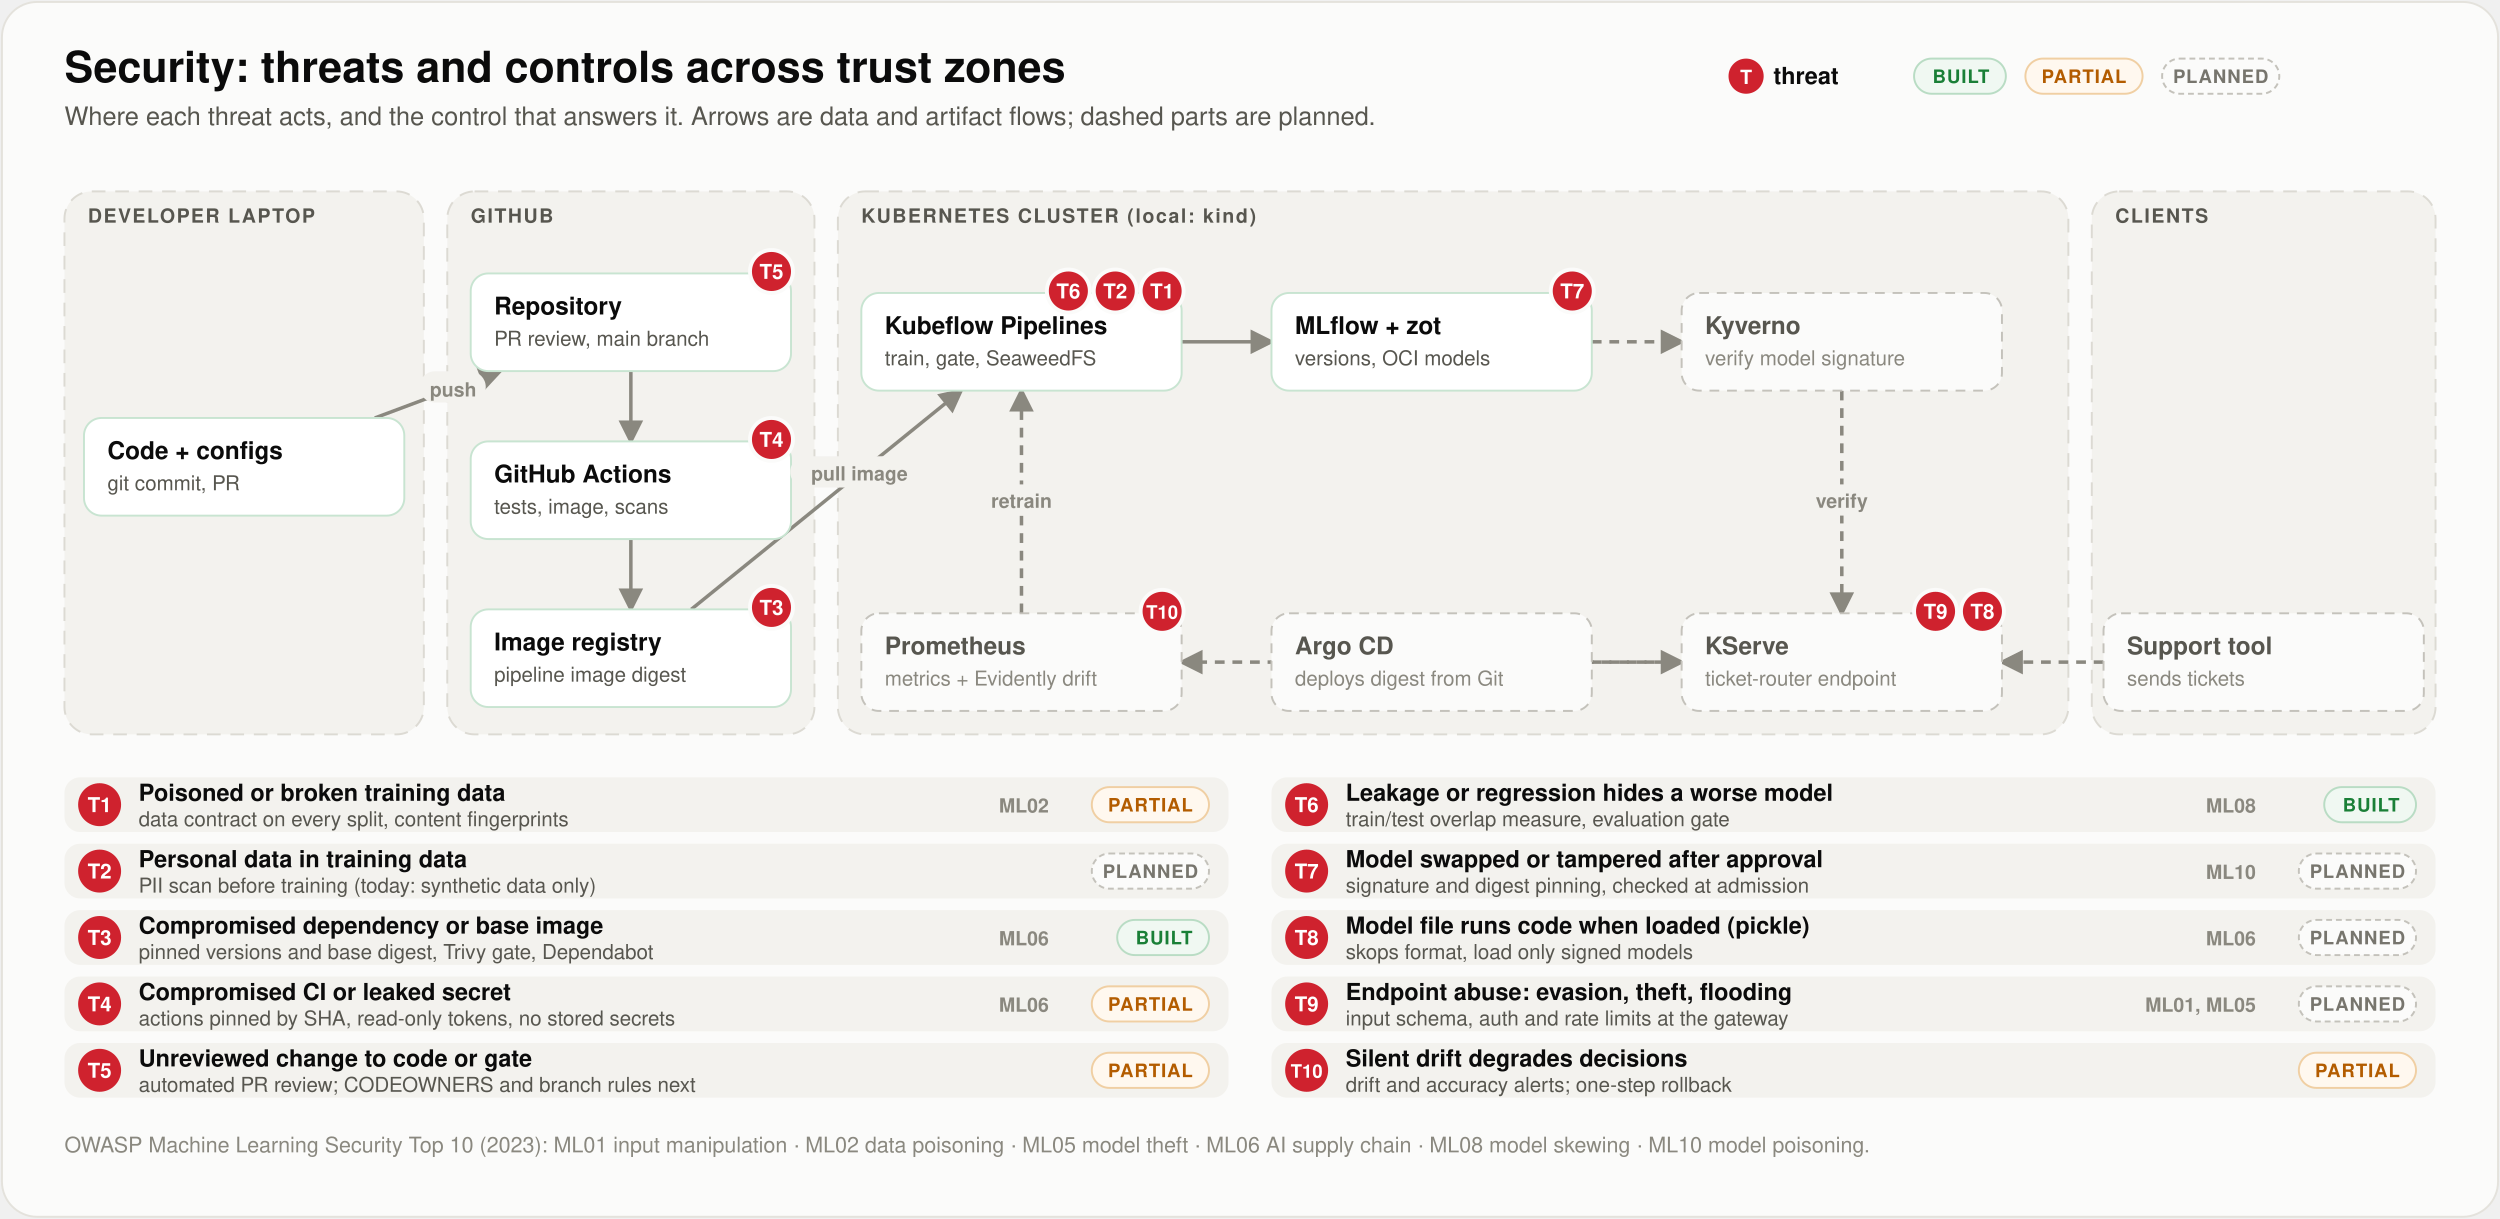
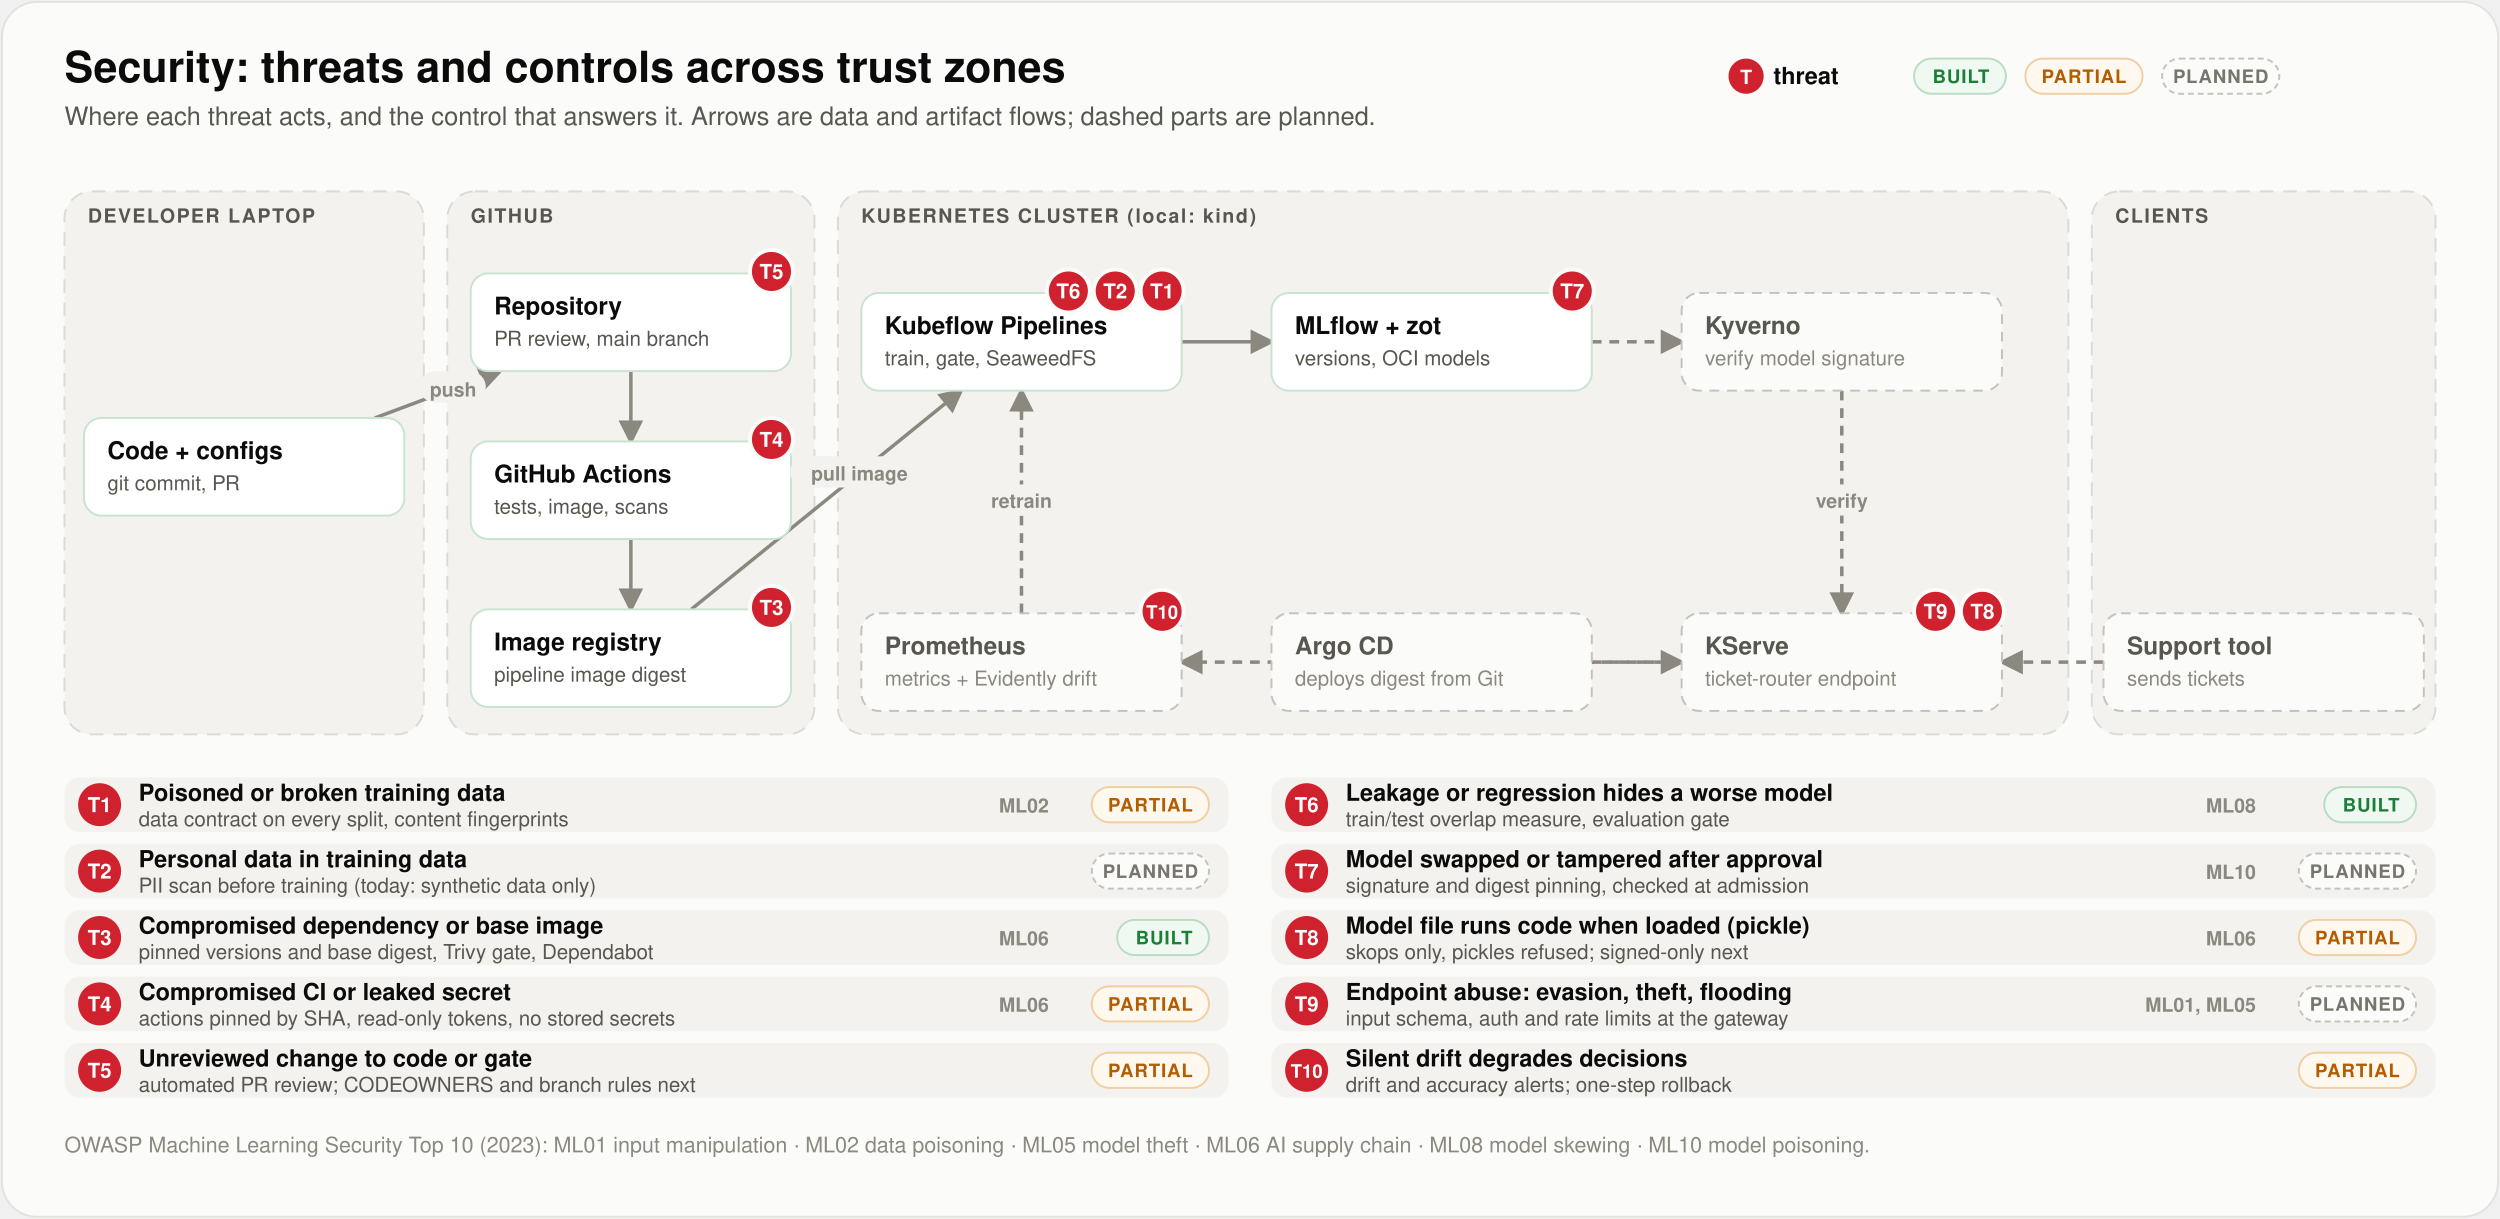
<svg xmlns="http://www.w3.org/2000/svg" width="1280" height="624" viewBox="0 0 1280 624" role="img" aria-labelledby="title desc" font-family="-apple-system, BlinkMacSystemFont, 'Segoe UI', Helvetica, Arial, sans-serif">
  <defs>
    <marker id="arrow" viewBox="0 0 10 10" refX="8.5" refY="5" markerWidth="7" markerHeight="7" orient="auto-start-reverse">
      <path d="M0 0 L10 5 L0 10 z" fill="#8a887f" />
    </marker>
  </defs>
  <rect x="1" y="1" width="1278" height="622" rx="18" fill="#fbfbfa" stroke="#e4e2dc" />
  <text x="33" y="42" font-size="22" font-weight="700" fill="#0b0b0b" text-anchor="start">Security: threats and controls across trust zones</text>
  <text x="33" y="64" font-size="13" font-weight="400" fill="#57564f" text-anchor="start">Where each threat acts, and the control that answers it. Arrows are data and artifact flows; dashed parts are planned.</text>
  <rect x="980" y="30" width="47" height="18" rx="9" fill="#f0f8f2" stroke="#b9dcc4" />
  <text x="1004" y="42.5" font-size="9.5" font-weight="700" fill="#1a7f37" text-anchor="middle" letter-spacing="0.5">BUILT</text>
  <rect x="1037" y="30" width="60" height="18" rx="9" fill="#fff8ef" stroke="#f0cfa3" />
  <text x="1067" y="42.5" font-size="9.5" font-weight="700" fill="#b35c00" text-anchor="middle" letter-spacing="0.5">PARTIAL</text>
  <rect x="1107" y="30" width="60" height="18" rx="9" fill="#fbfbfa" stroke="#c4c2bb" stroke-dasharray="3 2" />
  <text x="1137" y="42.5" font-size="9.5" font-weight="700" fill="#77756d" text-anchor="middle" letter-spacing="0.5">PLANNED</text>
  <circle cx="894" cy="39" r="9" fill="#cf222e" />
  <text x="894" y="43" font-size="10" font-weight="700" fill="#ffffff" text-anchor="middle">T</text>
  <text x="908" y="43" font-size="12" font-weight="600" fill="#0b0b0b" text-anchor="start">threat</text>
  <rect x="33" y="98" width="184" height="278" rx="14" fill="#f3f2ee" stroke="#dcdad3" stroke-dasharray="7 5" />
  <text x="45" y="114" font-size="10" font-weight="700" fill="#57564f" text-anchor="start" letter-spacing="0.8">DEVELOPER LAPTOP</text>
  <rect x="229" y="98" width="188" height="278" rx="14" fill="#f3f2ee" stroke="#dcdad3" stroke-dasharray="7 5" />
  <text x="241" y="114" font-size="10" font-weight="700" fill="#57564f" text-anchor="start" letter-spacing="0.8">GITHUB</text>
  <rect x="429" y="98" width="630" height="278" rx="14" fill="#f3f2ee" stroke="#dcdad3" stroke-dasharray="7 5" />
  <text x="441" y="114" font-size="10" font-weight="700" fill="#57564f" text-anchor="start" letter-spacing="0.8">KUBERNETES CLUSTER  (local: kind)</text>
  <rect x="1071" y="98" width="176" height="278" rx="14" fill="#f3f2ee" stroke="#dcdad3" stroke-dasharray="7 5" />
  <text x="1083" y="114" font-size="10" font-weight="700" fill="#57564f" text-anchor="start" letter-spacing="0.8">CLIENTS</text>
  <line x1="191.9" y1="214.0" x2="256.1" y2="190.0" stroke="#8a887f" stroke-width="1.8" marker-end="url(#arrow)" />
  <line x1="323.0" y1="190.0" x2="323.0" y2="226.0" stroke="#8a887f" stroke-width="1.8" marker-end="url(#arrow)" />
  <line x1="323.0" y1="276.0" x2="323.0" y2="312.0" stroke="#8a887f" stroke-width="1.8" marker-end="url(#arrow)" />
  <line x1="353.9" y1="312.0" x2="492.1" y2="200.0" stroke="#8a887f" stroke-width="1.8" marker-end="url(#arrow)" />
  <line x1="605.0" y1="175.0" x2="651.0" y2="175.0" stroke="#8a887f" stroke-width="1.8" marker-end="url(#arrow)" />
  <line x1="815.0" y1="175.0" x2="861.0" y2="175.0" stroke="#8a887f" stroke-width="1.8" stroke-dasharray="5 4" marker-end="url(#arrow)" />
  <line x1="815.0" y1="339.0" x2="861.0" y2="339.0" stroke="#8a887f" stroke-width="1.8" stroke-dasharray="5 4" marker-end="url(#arrow)" />
  <line x1="943.0" y1="200.0" x2="943.0" y2="314.0" stroke="#8a887f" stroke-width="1.8" stroke-dasharray="5 4" marker-end="url(#arrow)" />
  <line x1="1077.0" y1="339.0" x2="1025.0" y2="339.0" stroke="#8a887f" stroke-width="1.8" stroke-dasharray="5 4" marker-end="url(#arrow)" />
  <line x1="861.0" y1="339.0" x2="605.0" y2="339.0" stroke="#8a887f" stroke-width="1.8" stroke-dasharray="5 4" marker-end="url(#arrow)" />
  <line x1="523.0" y1="314.0" x2="523.0" y2="200.0" stroke="#8a887f" stroke-width="1.8" stroke-dasharray="5 4" marker-end="url(#arrow)" />
  <rect x="43" y="214" width="164" height="50" rx="9" fill="#ffffff" stroke="#c8e4d1" />
  <text x="55" y="235" font-size="12.5" font-weight="600" fill="#0b0b0b" text-anchor="start">Code + configs</text>
  <text x="55" y="251" font-size="10.5" font-weight="400" fill="#57564f" text-anchor="start">git commit, PR</text>
  <rect x="241" y="140" width="164" height="50" rx="9" fill="#ffffff" stroke="#c8e4d1" />
  <text x="253" y="161" font-size="12.5" font-weight="600" fill="#0b0b0b" text-anchor="start">Repository</text>
  <text x="253" y="177" font-size="10.5" font-weight="400" fill="#57564f" text-anchor="start">PR review, main branch</text>
  <rect x="241" y="226" width="164" height="50" rx="9" fill="#ffffff" stroke="#c8e4d1" />
  <text x="253" y="247" font-size="12.5" font-weight="600" fill="#0b0b0b" text-anchor="start">GitHub Actions</text>
  <text x="253" y="263" font-size="10.5" font-weight="400" fill="#57564f" text-anchor="start">tests, image, scans</text>
  <rect x="241" y="312" width="164" height="50" rx="9" fill="#ffffff" stroke="#c8e4d1" />
  <text x="253" y="333" font-size="12.5" font-weight="600" fill="#0b0b0b" text-anchor="start">Image registry</text>
  <text x="253" y="349" font-size="10.5" font-weight="400" fill="#57564f" text-anchor="start">pipeline image digest</text>
  <rect x="441" y="150" width="164" height="50" rx="9" fill="#ffffff" stroke="#c8e4d1" />
  <text x="453" y="171" font-size="12.5" font-weight="600" fill="#0b0b0b" text-anchor="start">Kubeflow Pipelines</text>
  <text x="453" y="187" font-size="10.5" font-weight="400" fill="#57564f" text-anchor="start">train, gate, SeaweedFS</text>
  <rect x="651" y="150" width="164" height="50" rx="9" fill="#ffffff" stroke="#c8e4d1" />
  <text x="663" y="171" font-size="12.5" font-weight="600" fill="#0b0b0b" text-anchor="start">MLflow + zot</text>
  <text x="663" y="187" font-size="10.5" font-weight="400" fill="#57564f" text-anchor="start">versions, OCI models</text>
  <rect x="861" y="150" width="164" height="50" rx="9" fill="#fbfbfa" stroke="#c4c2bb" stroke-dasharray="5 4" />
  <text x="873" y="171" font-size="12.5" font-weight="600" fill="#57564f" text-anchor="start">Kyverno</text>
  <text x="873" y="187" font-size="10.5" font-weight="400" fill="#8a887f" text-anchor="start">verify model signature</text>
  <rect x="441" y="314" width="164" height="50" rx="9" fill="#fbfbfa" stroke="#c4c2bb" stroke-dasharray="5 4" />
  <text x="453" y="335" font-size="12.5" font-weight="600" fill="#57564f" text-anchor="start">Prometheus</text>
  <text x="453" y="351" font-size="10.5" font-weight="400" fill="#8a887f" text-anchor="start">metrics + Evidently drift</text>
  <rect x="651" y="314" width="164" height="50" rx="9" fill="#fbfbfa" stroke="#c4c2bb" stroke-dasharray="5 4" />
  <text x="663" y="335" font-size="12.5" font-weight="600" fill="#57564f" text-anchor="start">Argo CD</text>
  <text x="663" y="351" font-size="10.5" font-weight="400" fill="#8a887f" text-anchor="start">deploys digest from Git</text>
  <rect x="861" y="314" width="164" height="50" rx="9" fill="#fbfbfa" stroke="#c4c2bb" stroke-dasharray="5 4" />
  <text x="873" y="335" font-size="12.5" font-weight="600" fill="#57564f" text-anchor="start">KServe</text>
  <text x="873" y="351" font-size="10.5" font-weight="400" fill="#8a887f" text-anchor="start">ticket-router endpoint</text>
  <rect x="1077" y="314" width="164" height="50" rx="9" fill="#fbfbfa" stroke="#c4c2bb" stroke-dasharray="5 4" />
  <text x="1089" y="335" font-size="12.5" font-weight="600" fill="#57564f" text-anchor="start">Support tool</text>
  <text x="1089" y="351" font-size="10.5" font-weight="400" fill="#8a887f" text-anchor="start">sends tickets</text>
  <rect x="214.7" y="190.1" width="34" height="16" rx="8" fill="#f3f2ee" />
  <text x="232" y="203" font-size="10" font-weight="600" fill="#8a887f" text-anchor="middle">push</text>
  <rect x="404.6" y="233.6" width="70" height="16" rx="8" fill="#f3f2ee" />
  <text x="440" y="246" font-size="10" font-weight="600" fill="#8a887f" text-anchor="middle">pull image</text>
  <rect x="920.0" y="248.0" width="46" height="16" rx="8" fill="#f3f2ee" />
  <text x="943" y="260" font-size="10" font-weight="600" fill="#8a887f" text-anchor="middle">verify</text>
  <rect x="497.0" y="248.0" width="52" height="16" rx="8" fill="#f3f2ee" />
  <text x="523" y="260" font-size="10" font-weight="600" fill="#8a887f" text-anchor="middle">retrain</text>
  <circle cx="595" cy="149" r="11" fill="#cf222e" stroke="#fbfbfa" stroke-width="2" />
  <text x="595" y="152.8" font-size="10.5" font-weight="700" fill="#ffffff" text-anchor="middle">T1</text>
  <circle cx="571" cy="149" r="11" fill="#cf222e" stroke="#fbfbfa" stroke-width="2" />
  <text x="571" y="152.8" font-size="10.5" font-weight="700" fill="#ffffff" text-anchor="middle">T2</text>
  <circle cx="395" cy="311" r="11" fill="#cf222e" stroke="#fbfbfa" stroke-width="2" />
  <text x="395" y="314.8" font-size="10.5" font-weight="700" fill="#ffffff" text-anchor="middle">T3</text>
  <circle cx="395" cy="225" r="11" fill="#cf222e" stroke="#fbfbfa" stroke-width="2" />
  <text x="395" y="228.8" font-size="10.5" font-weight="700" fill="#ffffff" text-anchor="middle">T4</text>
  <circle cx="395" cy="139" r="11" fill="#cf222e" stroke="#fbfbfa" stroke-width="2" />
  <text x="395" y="142.8" font-size="10.5" font-weight="700" fill="#ffffff" text-anchor="middle">T5</text>
  <circle cx="547" cy="149" r="11" fill="#cf222e" stroke="#fbfbfa" stroke-width="2" />
  <text x="547" y="152.8" font-size="10.5" font-weight="700" fill="#ffffff" text-anchor="middle">T6</text>
  <circle cx="805" cy="149" r="11" fill="#cf222e" stroke="#fbfbfa" stroke-width="2" />
  <text x="805" y="152.8" font-size="10.5" font-weight="700" fill="#ffffff" text-anchor="middle">T7</text>
  <circle cx="1015" cy="313" r="11" fill="#cf222e" stroke="#fbfbfa" stroke-width="2" />
  <text x="1015" y="316.8" font-size="10.5" font-weight="700" fill="#ffffff" text-anchor="middle">T8</text>
  <circle cx="991" cy="313" r="11" fill="#cf222e" stroke="#fbfbfa" stroke-width="2" />
  <text x="991" y="316.8" font-size="10.5" font-weight="700" fill="#ffffff" text-anchor="middle">T9</text>
  <circle cx="595" cy="313" r="11" fill="#cf222e" stroke="#fbfbfa" stroke-width="2" />
  <text x="595" y="316.8" font-size="9.5" font-weight="700" fill="#ffffff" text-anchor="middle">T10</text>
  <rect x="33" y="398" width="596" height="28" rx="8" fill="#f3f2ee" />
  <circle cx="51" cy="412" r="11" fill="#cf222e" />
  <text x="51" y="415.8" font-size="10.5" font-weight="700" fill="#ffffff" text-anchor="middle">T1</text>
  <text x="71" y="410" font-size="12" font-weight="650" fill="#0b0b0b" text-anchor="start">Poisoned or broken training data</text>
  <text x="71" y="423" font-size="10.5" font-weight="400" fill="#57564f" text-anchor="start">data contract on every split, content fingerprints</text>
  <text x="537" y="416" font-size="10" font-weight="600" fill="#8a887f" text-anchor="end">ML02</text>
  <rect x="559" y="403" width="60" height="18" rx="9" fill="#fff8ef" stroke="#f0cfa3" />
  <text x="589" y="415.5" font-size="9.5" font-weight="700" fill="#b35c00" text-anchor="middle" letter-spacing="0.5">PARTIAL</text>
  <rect x="33" y="432" width="596" height="28" rx="8" fill="#f3f2ee" />
  <circle cx="51" cy="446" r="11" fill="#cf222e" />
  <text x="51" y="449.8" font-size="10.5" font-weight="700" fill="#ffffff" text-anchor="middle">T2</text>
  <text x="71" y="444" font-size="12" font-weight="650" fill="#0b0b0b" text-anchor="start">Personal data in training data</text>
  <text x="71" y="457" font-size="10.5" font-weight="400" fill="#57564f" text-anchor="start">PII scan before training (today: synthetic data only)</text>
  <text x="537" y="450" font-size="10" font-weight="600" fill="#8a887f" text-anchor="end" />
  <rect x="559" y="437" width="60" height="18" rx="9" fill="#fbfbfa" stroke="#c4c2bb" stroke-dasharray="3 2" />
  <text x="589" y="449.5" font-size="9.5" font-weight="700" fill="#77756d" text-anchor="middle" letter-spacing="0.5">PLANNED</text>
  <rect x="33" y="466" width="596" height="28" rx="8" fill="#f3f2ee" />
  <circle cx="51" cy="480" r="11" fill="#cf222e" />
  <text x="51" y="483.8" font-size="10.5" font-weight="700" fill="#ffffff" text-anchor="middle">T3</text>
  <text x="71" y="478" font-size="12" font-weight="650" fill="#0b0b0b" text-anchor="start">Compromised dependency or base image</text>
  <text x="71" y="491" font-size="10.5" font-weight="400" fill="#57564f" text-anchor="start">pinned versions and base digest, Trivy gate, Dependabot</text>
  <text x="537" y="484" font-size="10" font-weight="600" fill="#8a887f" text-anchor="end">ML06</text>
  <rect x="572" y="471" width="47" height="18" rx="9" fill="#f0f8f2" stroke="#b9dcc4" />
  <text x="596" y="483.5" font-size="9.5" font-weight="700" fill="#1a7f37" text-anchor="middle" letter-spacing="0.5">BUILT</text>
  <rect x="33" y="500" width="596" height="28" rx="8" fill="#f3f2ee" />
  <circle cx="51" cy="514" r="11" fill="#cf222e" />
  <text x="51" y="517.8" font-size="10.5" font-weight="700" fill="#ffffff" text-anchor="middle">T4</text>
  <text x="71" y="512" font-size="12" font-weight="650" fill="#0b0b0b" text-anchor="start">Compromised CI or leaked secret</text>
  <text x="71" y="525" font-size="10.5" font-weight="400" fill="#57564f" text-anchor="start">actions pinned by SHA, read-only tokens, no stored secrets</text>
  <text x="537" y="518" font-size="10" font-weight="600" fill="#8a887f" text-anchor="end">ML06</text>
  <rect x="559" y="505" width="60" height="18" rx="9" fill="#fff8ef" stroke="#f0cfa3" />
  <text x="589" y="517.5" font-size="9.5" font-weight="700" fill="#b35c00" text-anchor="middle" letter-spacing="0.5">PARTIAL</text>
  <rect x="33" y="534" width="596" height="28" rx="8" fill="#f3f2ee" />
  <circle cx="51" cy="548" r="11" fill="#cf222e" />
  <text x="51" y="551.8" font-size="10.5" font-weight="700" fill="#ffffff" text-anchor="middle">T5</text>
  <text x="71" y="546" font-size="12" font-weight="650" fill="#0b0b0b" text-anchor="start">Unreviewed change to code or gate</text>
  <text x="71" y="559" font-size="10.5" font-weight="400" fill="#57564f" text-anchor="start">automated PR review; CODEOWNERS and branch rules next</text>
  <text x="537" y="552" font-size="10" font-weight="600" fill="#8a887f" text-anchor="end" />
  <rect x="559" y="539" width="60" height="18" rx="9" fill="#fff8ef" stroke="#f0cfa3" />
  <text x="589" y="551.5" font-size="9.5" font-weight="700" fill="#b35c00" text-anchor="middle" letter-spacing="0.5">PARTIAL</text>
  <rect x="651" y="398" width="596" height="28" rx="8" fill="#f3f2ee" />
  <circle cx="669" cy="412" r="11" fill="#cf222e" />
  <text x="669" y="415.8" font-size="10.5" font-weight="700" fill="#ffffff" text-anchor="middle">T6</text>
  <text x="689" y="410" font-size="12" font-weight="650" fill="#0b0b0b" text-anchor="start">Leakage or regression hides a worse model</text>
  <text x="689" y="423" font-size="10.5" font-weight="400" fill="#57564f" text-anchor="start">train/test overlap measure, evaluation gate</text>
  <text x="1155" y="416" font-size="10" font-weight="600" fill="#8a887f" text-anchor="end">ML08</text>
  <rect x="1190" y="403" width="47" height="18" rx="9" fill="#f0f8f2" stroke="#b9dcc4" />
  <text x="1214" y="415.5" font-size="9.5" font-weight="700" fill="#1a7f37" text-anchor="middle" letter-spacing="0.5">BUILT</text>
  <rect x="651" y="432" width="596" height="28" rx="8" fill="#f3f2ee" />
  <circle cx="669" cy="446" r="11" fill="#cf222e" />
  <text x="669" y="449.8" font-size="10.5" font-weight="700" fill="#ffffff" text-anchor="middle">T7</text>
  <text x="689" y="444" font-size="12" font-weight="650" fill="#0b0b0b" text-anchor="start">Model swapped or tampered after approval</text>
  <text x="689" y="457" font-size="10.5" font-weight="400" fill="#57564f" text-anchor="start">signature and digest pinning, checked at admission</text>
  <text x="1155" y="450" font-size="10" font-weight="600" fill="#8a887f" text-anchor="end">ML10</text>
  <rect x="1177" y="437" width="60" height="18" rx="9" fill="#fbfbfa" stroke="#c4c2bb" stroke-dasharray="3 2" />
  <text x="1207" y="449.5" font-size="9.5" font-weight="700" fill="#77756d" text-anchor="middle" letter-spacing="0.5">PLANNED</text>
  <rect x="651" y="466" width="596" height="28" rx="8" fill="#f3f2ee" />
  <circle cx="669" cy="480" r="11" fill="#cf222e" />
  <text x="669" y="483.8" font-size="10.5" font-weight="700" fill="#ffffff" text-anchor="middle">T8</text>
  <text x="689" y="478" font-size="12" font-weight="650" fill="#0b0b0b" text-anchor="start">Model file runs code when loaded (pickle)</text>
-   <text x="689" y="491" font-size="10.5" font-weight="400" fill="#57564f" text-anchor="start">skops format, load only signed models</text>
+   <text x="689" y="491" font-size="10.5" font-weight="400" fill="#57564f" text-anchor="start">skops only, pickles refused; signed-only next</text>
  <text x="1155" y="484" font-size="10" font-weight="600" fill="#8a887f" text-anchor="end">ML06</text>
-   <rect x="1177" y="471" width="60" height="18" rx="9" fill="#fbfbfa" stroke="#c4c2bb" stroke-dasharray="3 2" />
-   <text x="1207" y="483.5" font-size="9.5" font-weight="700" fill="#77756d" text-anchor="middle" letter-spacing="0.5">PLANNED</text>
+   <rect x="1177" y="471" width="60" height="18" rx="9" fill="#fff8ef" stroke="#f0cfa3" />
+   <text x="1207" y="483.5" font-size="9.5" font-weight="700" fill="#b35c00" text-anchor="middle" letter-spacing="0.5">PARTIAL</text>
  <rect x="651" y="500" width="596" height="28" rx="8" fill="#f3f2ee" />
  <circle cx="669" cy="514" r="11" fill="#cf222e" />
  <text x="669" y="517.8" font-size="10.5" font-weight="700" fill="#ffffff" text-anchor="middle">T9</text>
  <text x="689" y="512" font-size="12" font-weight="650" fill="#0b0b0b" text-anchor="start">Endpoint abuse: evasion, theft, flooding</text>
  <text x="689" y="525" font-size="10.5" font-weight="400" fill="#57564f" text-anchor="start">input schema, auth and rate limits at the gateway</text>
  <text x="1155" y="518" font-size="10" font-weight="600" fill="#8a887f" text-anchor="end">ML01, ML05</text>
  <rect x="1177" y="505" width="60" height="18" rx="9" fill="#fbfbfa" stroke="#c4c2bb" stroke-dasharray="3 2" />
  <text x="1207" y="517.5" font-size="9.5" font-weight="700" fill="#77756d" text-anchor="middle" letter-spacing="0.5">PLANNED</text>
  <rect x="651" y="534" width="596" height="28" rx="8" fill="#f3f2ee" />
  <circle cx="669" cy="548" r="11" fill="#cf222e" />
  <text x="669" y="551.8" font-size="9.5" font-weight="700" fill="#ffffff" text-anchor="middle">T10</text>
  <text x="689" y="546" font-size="12" font-weight="650" fill="#0b0b0b" text-anchor="start">Silent drift degrades decisions</text>
  <text x="689" y="559" font-size="10.5" font-weight="400" fill="#57564f" text-anchor="start">drift and accuracy alerts; one-step rollback</text>
  <text x="1155" y="552" font-size="10" font-weight="600" fill="#8a887f" text-anchor="end" />
  <rect x="1177" y="539" width="60" height="18" rx="9" fill="#fff8ef" stroke="#f0cfa3" />
  <text x="1207" y="551.5" font-size="9.5" font-weight="700" fill="#b35c00" text-anchor="middle" letter-spacing="0.5">PARTIAL</text>
  <text x="33" y="590" font-size="11" font-weight="500" fill="#8a887f" text-anchor="start">OWASP Machine Learning Security Top 10 (2023): ML01 input manipulation · ML02 data poisoning · ML05 model theft · ML06 AI supply chain · ML08 model skewing · ML10 model poisoning.</text>
</svg>
